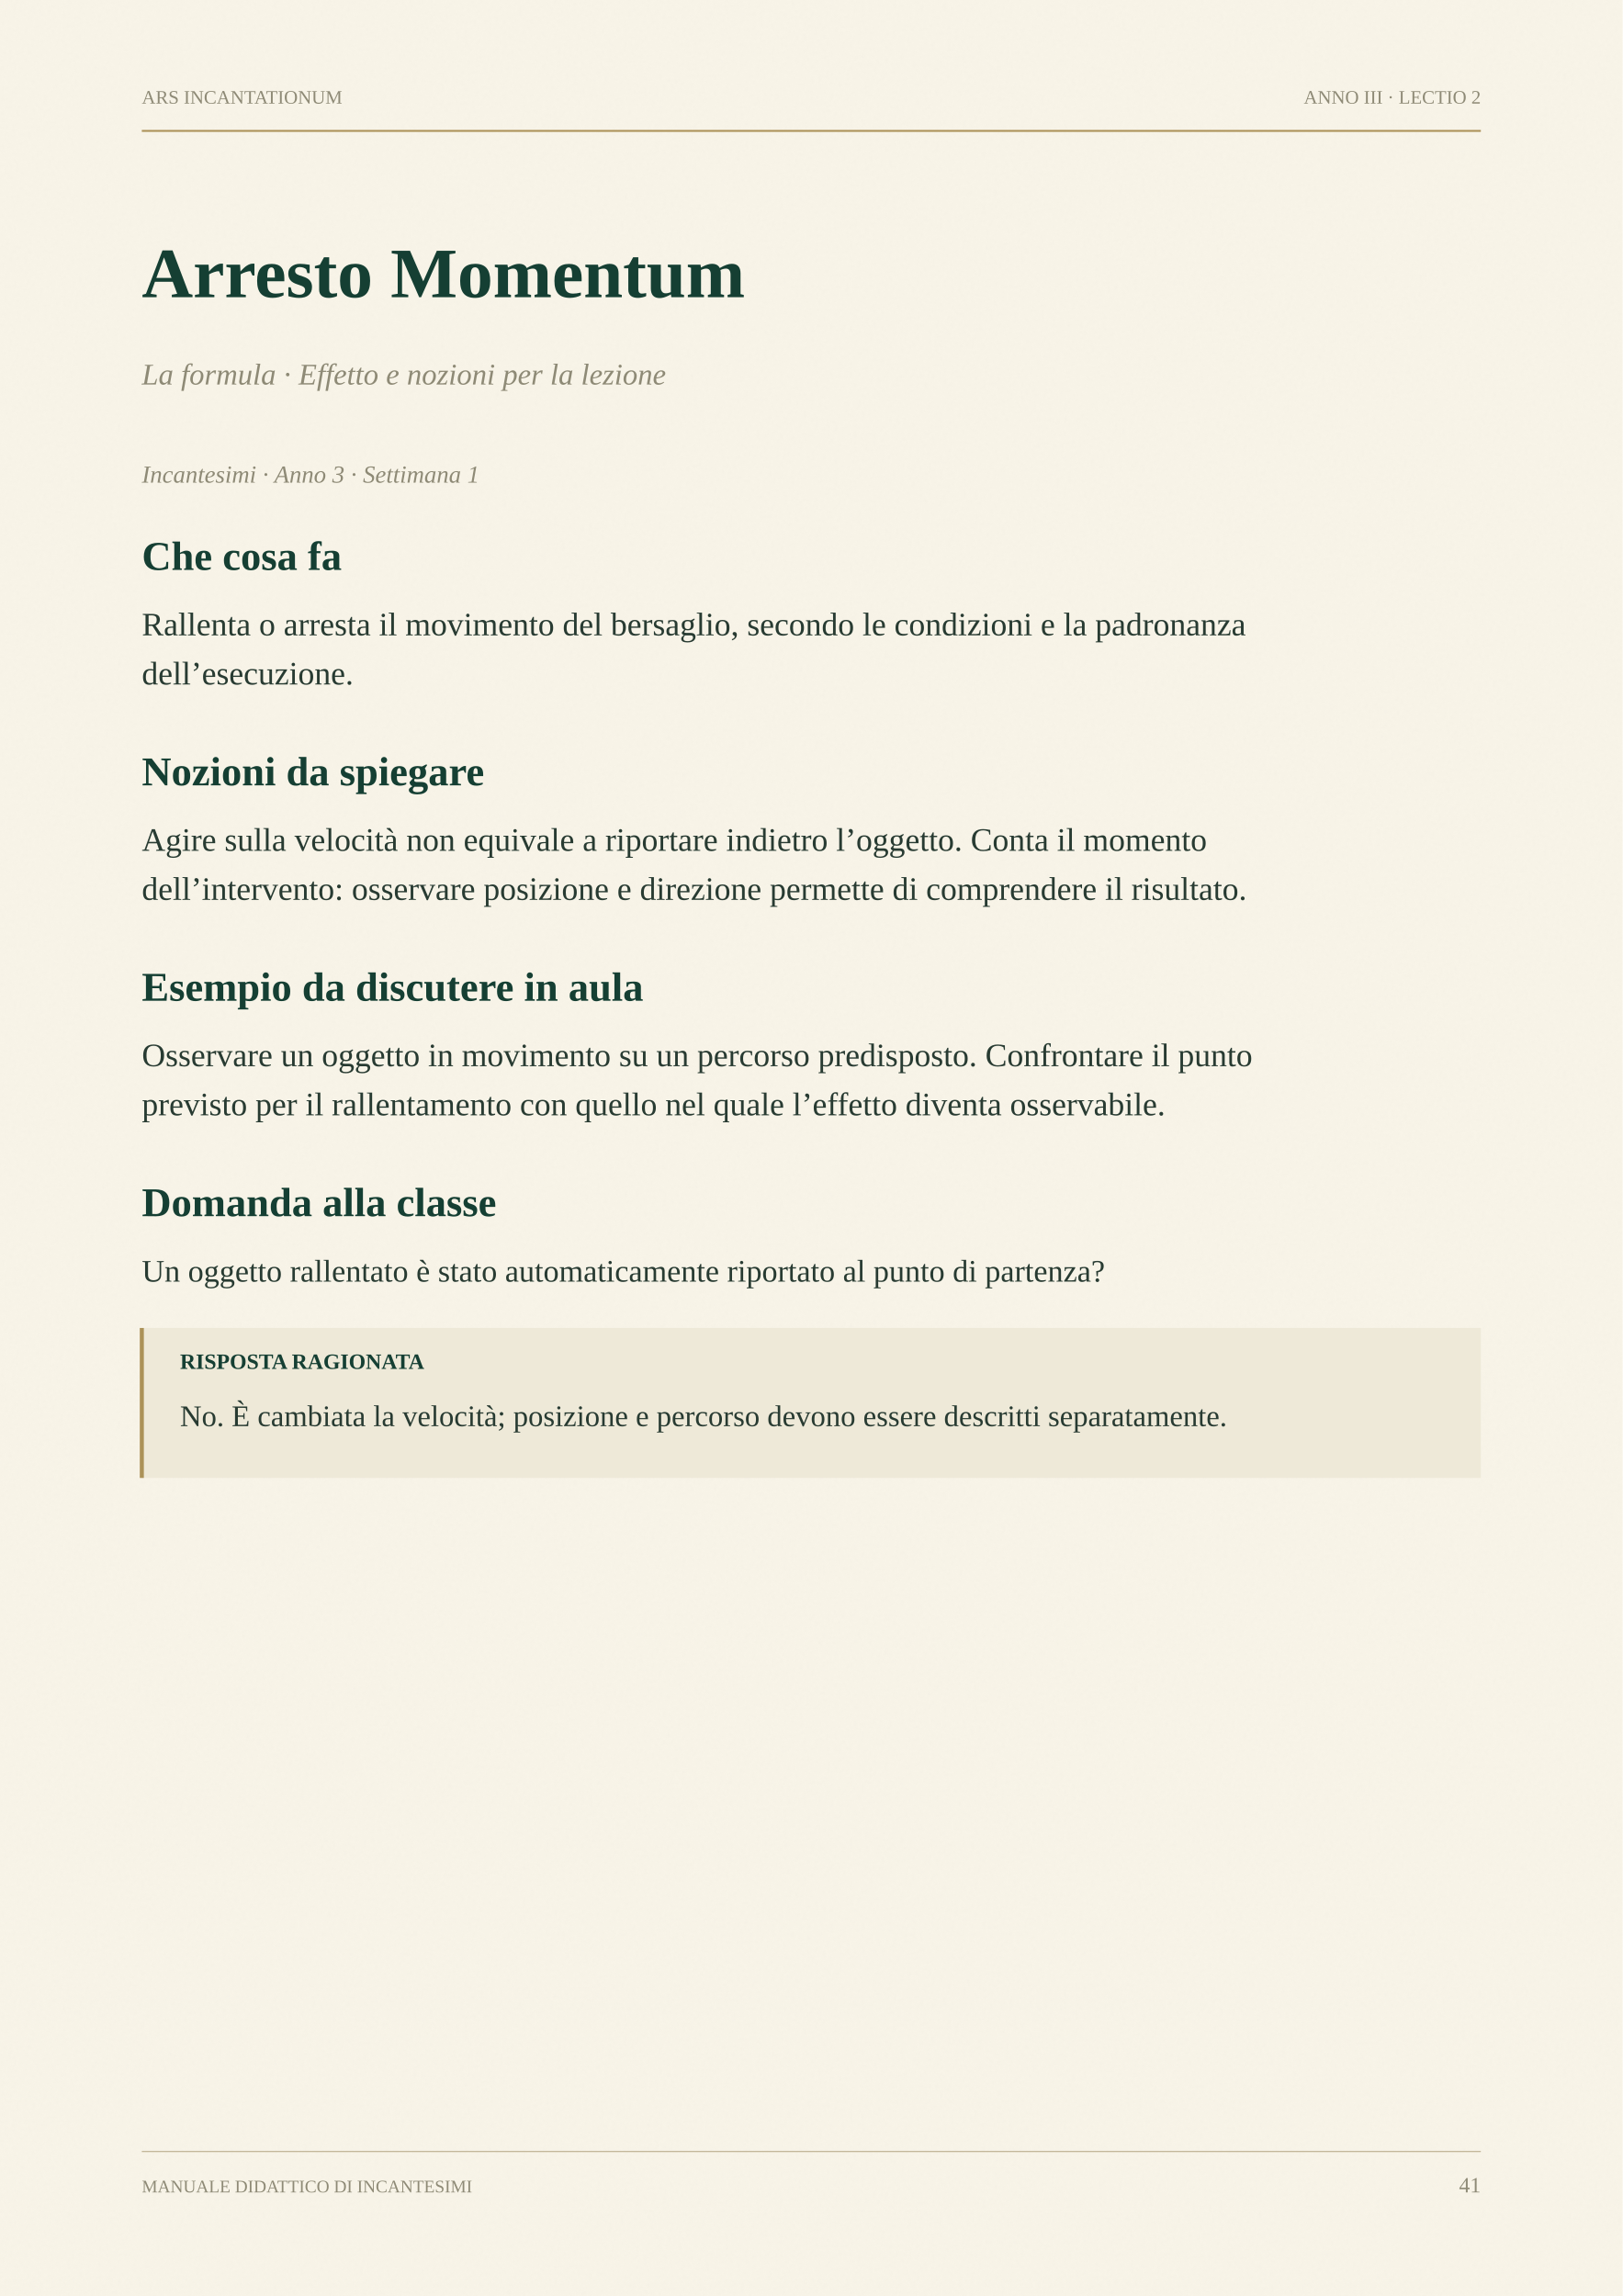
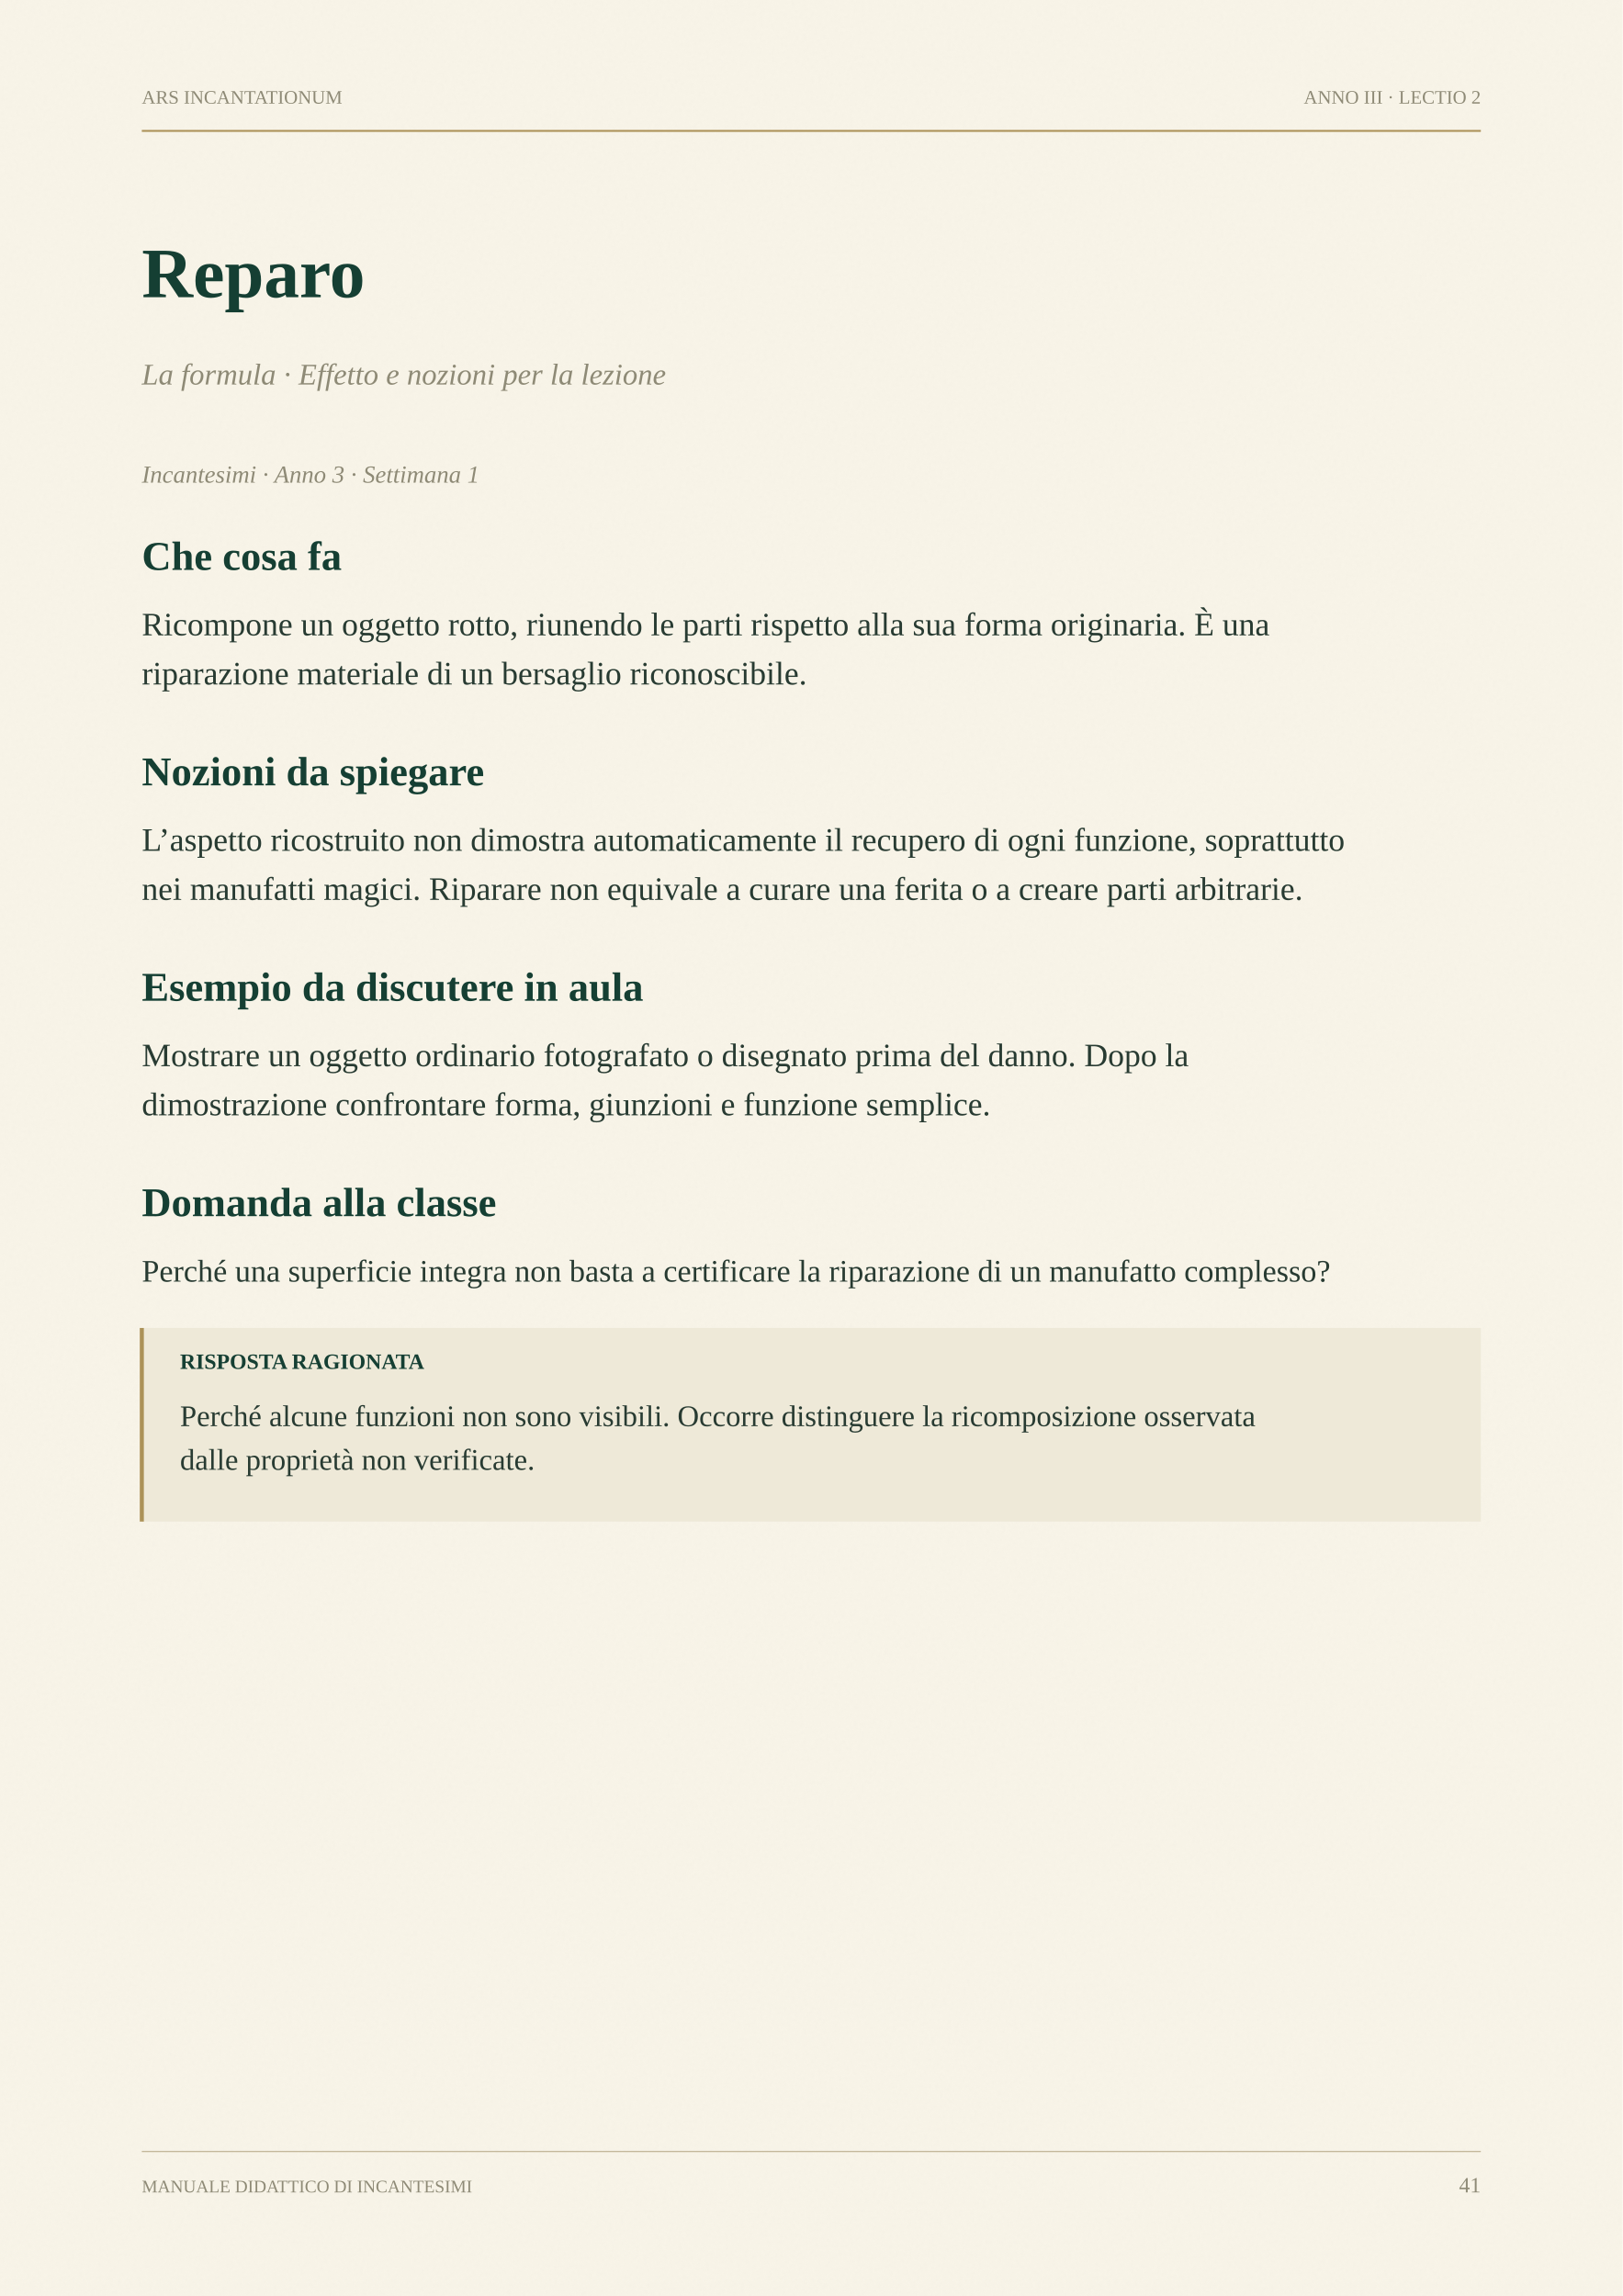
<svg xmlns="http://www.w3.org/2000/svg" width="595" height="842" viewBox="0 0 595 842">
  <defs>
    <filter id="grain">
      <feTurbulence type="fractalNoise" baseFrequency=".7" numOctaves="3" stitchTiles="stitch" />
      <feColorMatrix type="saturate" values="0" />
    </filter>
    <pattern id="paper" width="595" height="842" patternUnits="userSpaceOnUse">
      <rect width="595" height="842" filter="url(#grain)" opacity=".17" />
    </pattern>
    <linearGradient id="leather">
      <stop stop-color="#06271b" />
      <stop offset=".12" stop-color="#17583a" />
      <stop offset=".6" stop-color="#0c402a" />
      <stop offset="1" stop-color="#042015" />
    </linearGradient>
  </defs>
  <rect width="595" height="842" fill="#f8f4e8" />
  <rect width="595" height="842" fill="url(#paper)" opacity=".17" />
  <text x="52" y="38" font-family="Georgia, Times New Roman, serif" font-size="7" fill="#8e8a76">ARS INCANTATIONUM</text>
  <text x="543" y="38" font-family="Georgia, Times New Roman, serif" font-size="7" fill="#8e8a76" text-anchor="end">ANNO III · LECTIO 2</text>
  <path d="M52 48H543" stroke="#ac9258" stroke-width=".7" />
-   <text x="52" y="109" font-family="Georgia, Times New Roman, serif" font-size="26" fill="#153f33" font-weight="bold">Arresto Momentum</text>
+   <text x="52" y="109" font-family="Georgia, Times New Roman, serif" font-size="26" fill="#153f33" font-weight="bold">Reparo</text>
  <text x="52" y="141" font-family="Georgia, Times New Roman, serif" font-size="11" fill="#8e8a76" font-style="italic">La formula · Effetto e nozioni per la lezione</text>
  <text x="52" y="177" font-family="Georgia, Times New Roman, serif" font-size="9" fill="#8e8a76" font-style="italic">Incantesimi · Anno 3 · Settimana 1</text>
  <text x="52" y="209" font-family="Georgia, Times New Roman, serif" font-size="15" fill="#153f33" font-weight="bold">Che cosa fa</text>
-   <text x="52" y="233" font-family="Georgia, Times New Roman, serif" font-size="12" fill="#283b32">Rallenta o arresta il movimento del bersaglio, secondo le condizioni e la padronanza</text>
-   <text x="52" y="251" font-family="Georgia, Times New Roman, serif" font-size="12" fill="#283b32">dell’esecuzione.</text>
+   <text x="52" y="233" font-family="Georgia, Times New Roman, serif" font-size="12" fill="#283b32">Ricompone un oggetto rotto, riunendo le parti rispetto alla sua forma originaria. È una</text>
+   <text x="52" y="251" font-family="Georgia, Times New Roman, serif" font-size="12" fill="#283b32">riparazione materiale di un bersaglio riconoscibile.</text>
  <text x="52" y="288" font-family="Georgia, Times New Roman, serif" font-size="15" fill="#153f33" font-weight="bold">Nozioni da spiegare</text>
-   <text x="52" y="312" font-family="Georgia, Times New Roman, serif" font-size="12" fill="#283b32">Agire sulla velocità non equivale a riportare indietro l’oggetto. Conta il momento</text>
-   <text x="52" y="330" font-family="Georgia, Times New Roman, serif" font-size="12" fill="#283b32">dell’intervento: osservare posizione e direzione permette di comprendere il risultato.</text>
+   <text x="52" y="312" font-family="Georgia, Times New Roman, serif" font-size="12" fill="#283b32">L’aspetto ricostruito non dimostra automaticamente il recupero di ogni funzione, soprattutto</text>
+   <text x="52" y="330" font-family="Georgia, Times New Roman, serif" font-size="12" fill="#283b32">nei manufatti magici. Riparare non equivale a curare una ferita o a creare parti arbitrarie.</text>
  <text x="52" y="367" font-family="Georgia, Times New Roman, serif" font-size="15" fill="#153f33" font-weight="bold">Esempio da discutere in aula</text>
-   <text x="52" y="391" font-family="Georgia, Times New Roman, serif" font-size="12" fill="#283b32">Osservare un oggetto in movimento su un percorso predisposto. Confrontare il punto</text>
-   <text x="52" y="409" font-family="Georgia, Times New Roman, serif" font-size="12" fill="#283b32">previsto per il rallentamento con quello nel quale l’effetto diventa osservabile.</text>
+   <text x="52" y="391" font-family="Georgia, Times New Roman, serif" font-size="12" fill="#283b32">Mostrare un oggetto ordinario fotografato o disegnato prima del danno. Dopo la</text>
+   <text x="52" y="409" font-family="Georgia, Times New Roman, serif" font-size="12" fill="#283b32">dimostrazione confrontare forma, giunzioni e funzione semplice.</text>
  <text x="52" y="446" font-family="Georgia, Times New Roman, serif" font-size="15" fill="#153f33" font-weight="bold">Domanda alla classe</text>
-   <text x="52" y="470" font-family="Georgia, Times New Roman, serif" font-size="11.5" fill="#283b32">Un oggetto rallentato è stato automaticamente riportato al punto di partenza?</text>
-   <rect x="52" y="487" width="491" height="55" fill="#eee9d8" />
-   <path d="M52 487v55" stroke="#ac9258" stroke-width="1.5" />
+   <text x="52" y="470" font-family="Georgia, Times New Roman, serif" font-size="11.5" fill="#283b32">Perché una superficie integra non basta a certificare la riparazione di un manufatto complesso?</text>
+   <rect x="52" y="487" width="491" height="71" fill="#eee9d8" />
+   <path d="M52 487v71" stroke="#ac9258" stroke-width="1.5" />
  <text x="66" y="502" font-family="Georgia, Times New Roman, serif" font-size="8" fill="#153f33" font-weight="bold">RISPOSTA RAGIONATA</text>
-   <text x="66" y="523" font-family="Georgia, Times New Roman, serif" font-size="11" fill="#283b32">No. È cambiata la velocità; posizione e percorso devono essere descritti separatamente.</text>
+   <text x="66" y="523" font-family="Georgia, Times New Roman, serif" font-size="11" fill="#283b32">Perché alcune funzioni non sono visibili. Occorre distinguere la ricomposizione osservata</text>
+   <text x="66" y="539" font-family="Georgia, Times New Roman, serif" font-size="11" fill="#283b32">dalle proprietà non verificate.</text>
  <path d="M52 789H543" stroke="#c3b89b" stroke-width=".45" />
  <text x="52" y="804" font-family="Georgia, Times New Roman, serif" font-size="6.5" fill="#8e8a76">MANUALE DIDATTICO DI INCANTESIMI</text>
  <text x="543" y="804" font-family="Georgia, Times New Roman, serif" font-size="8" fill="#8e8a76" text-anchor="end">41</text>
</svg>
